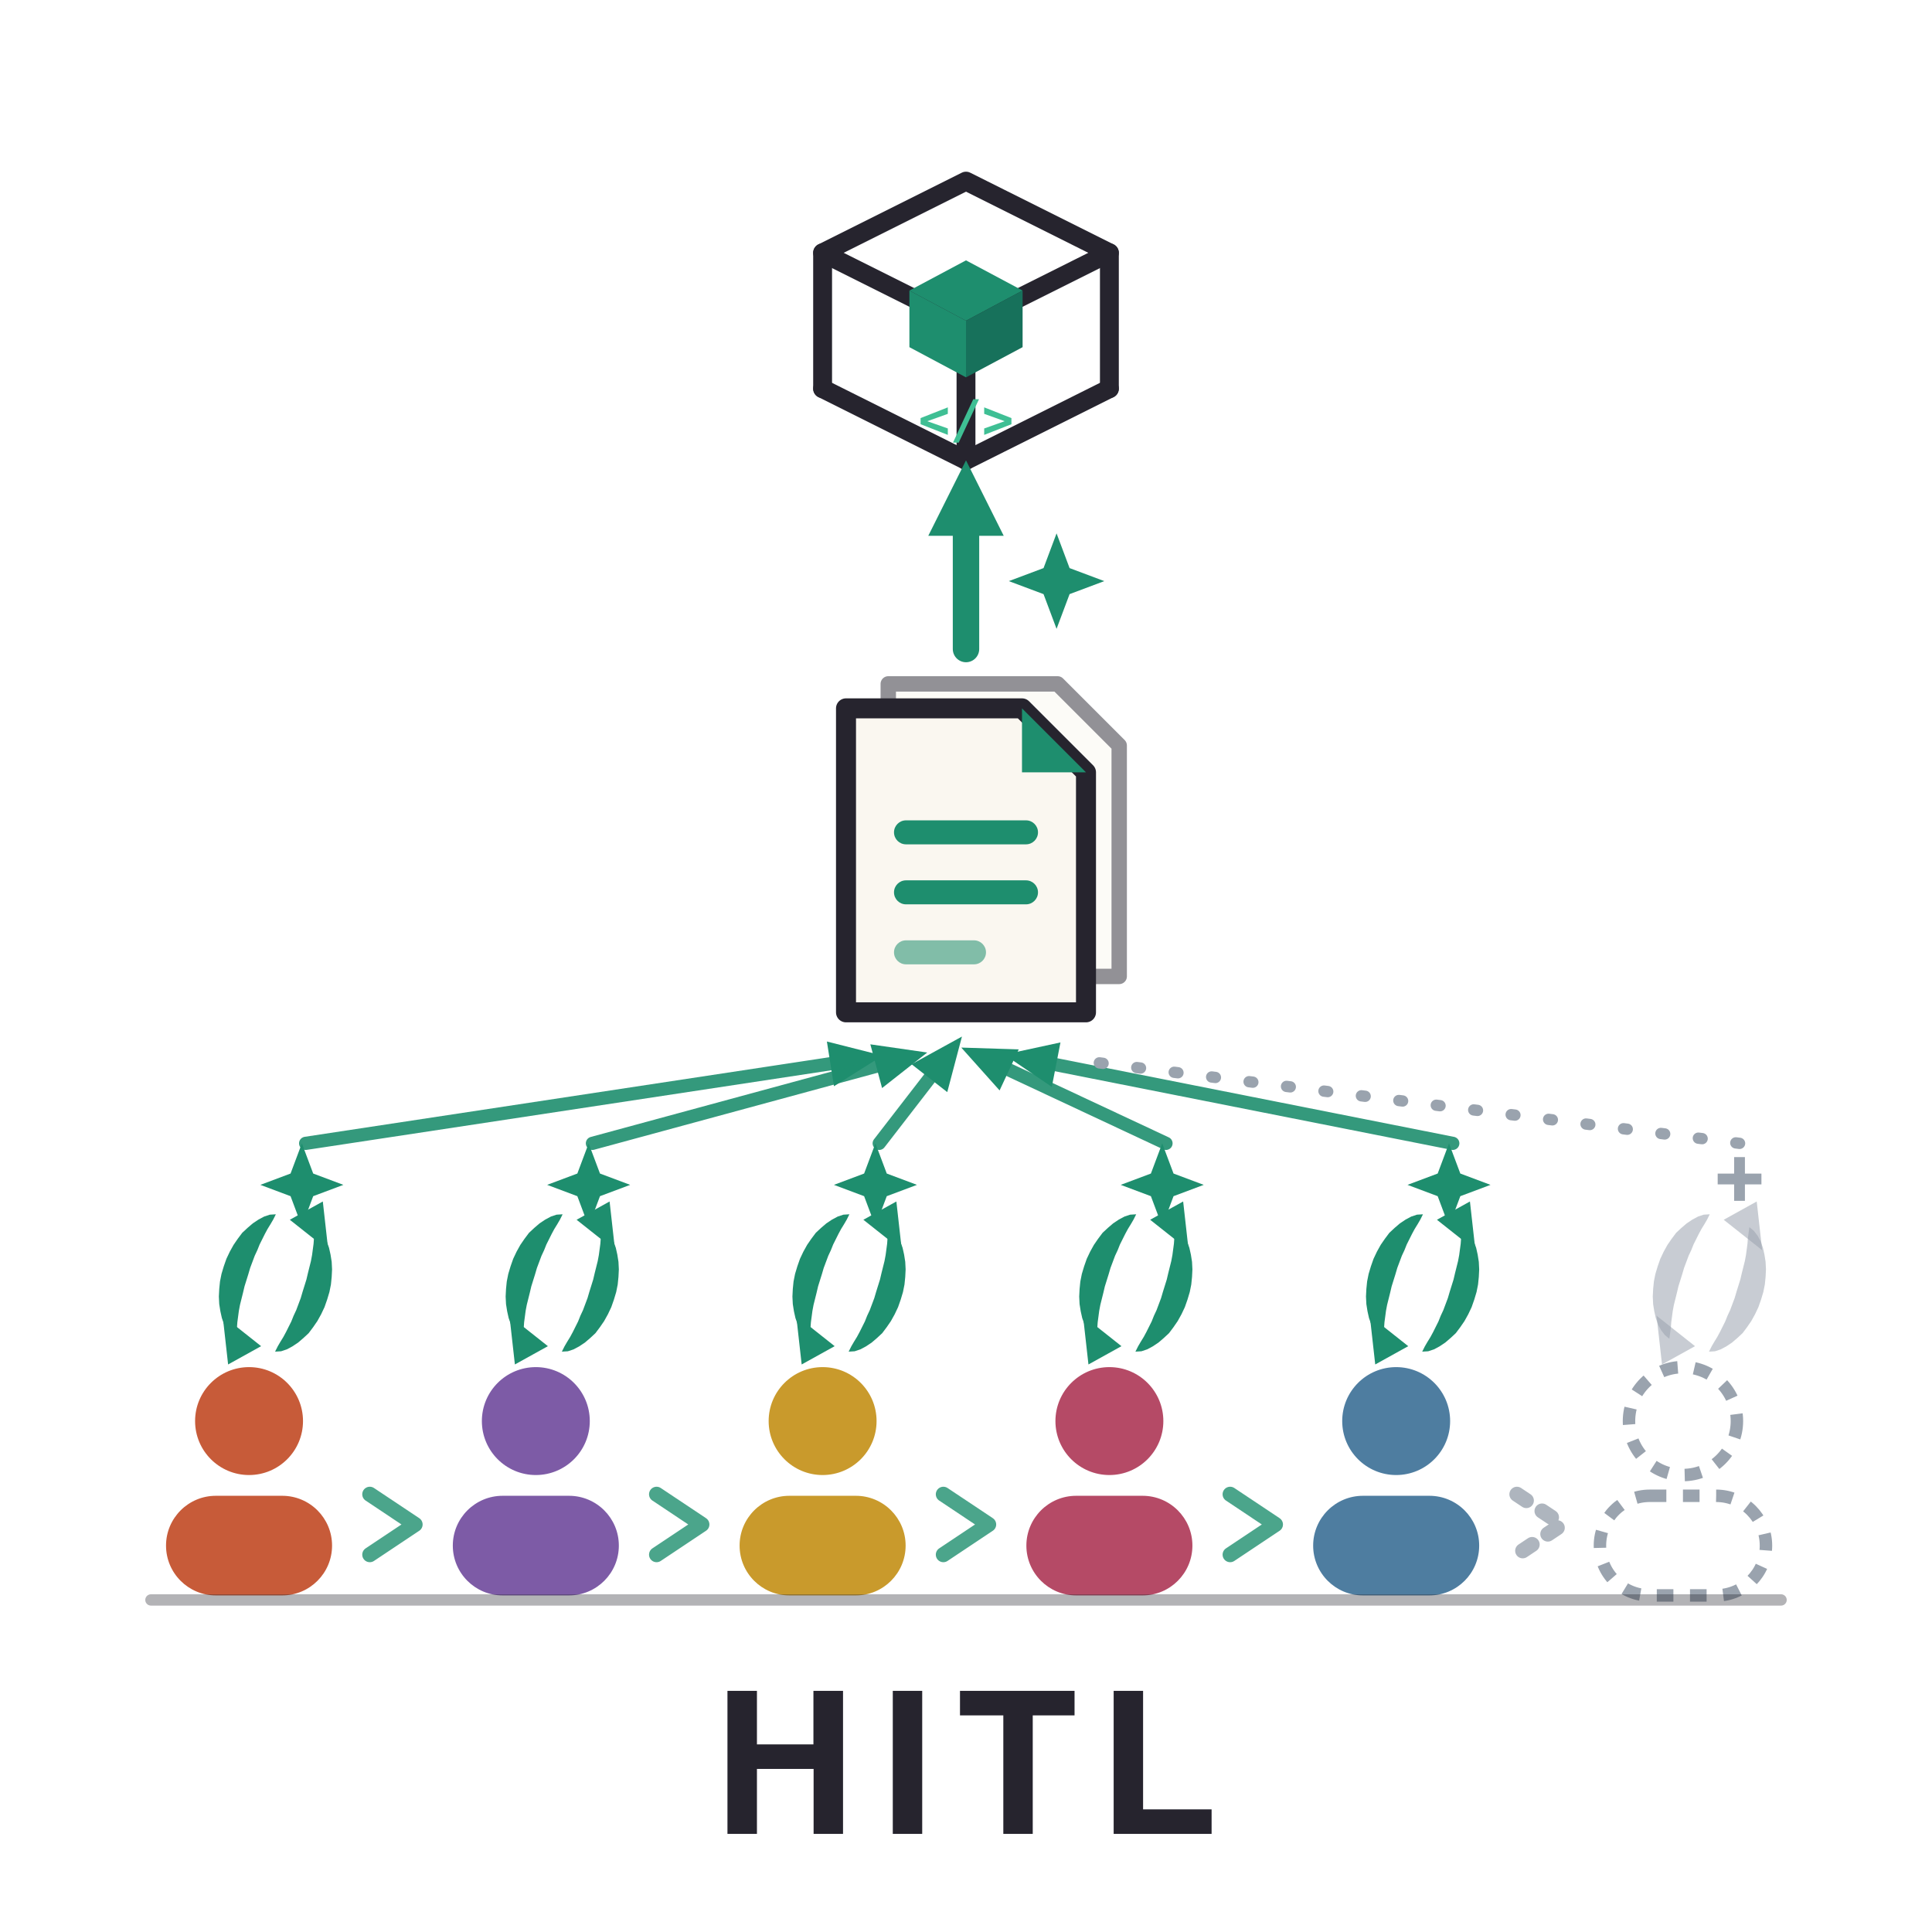
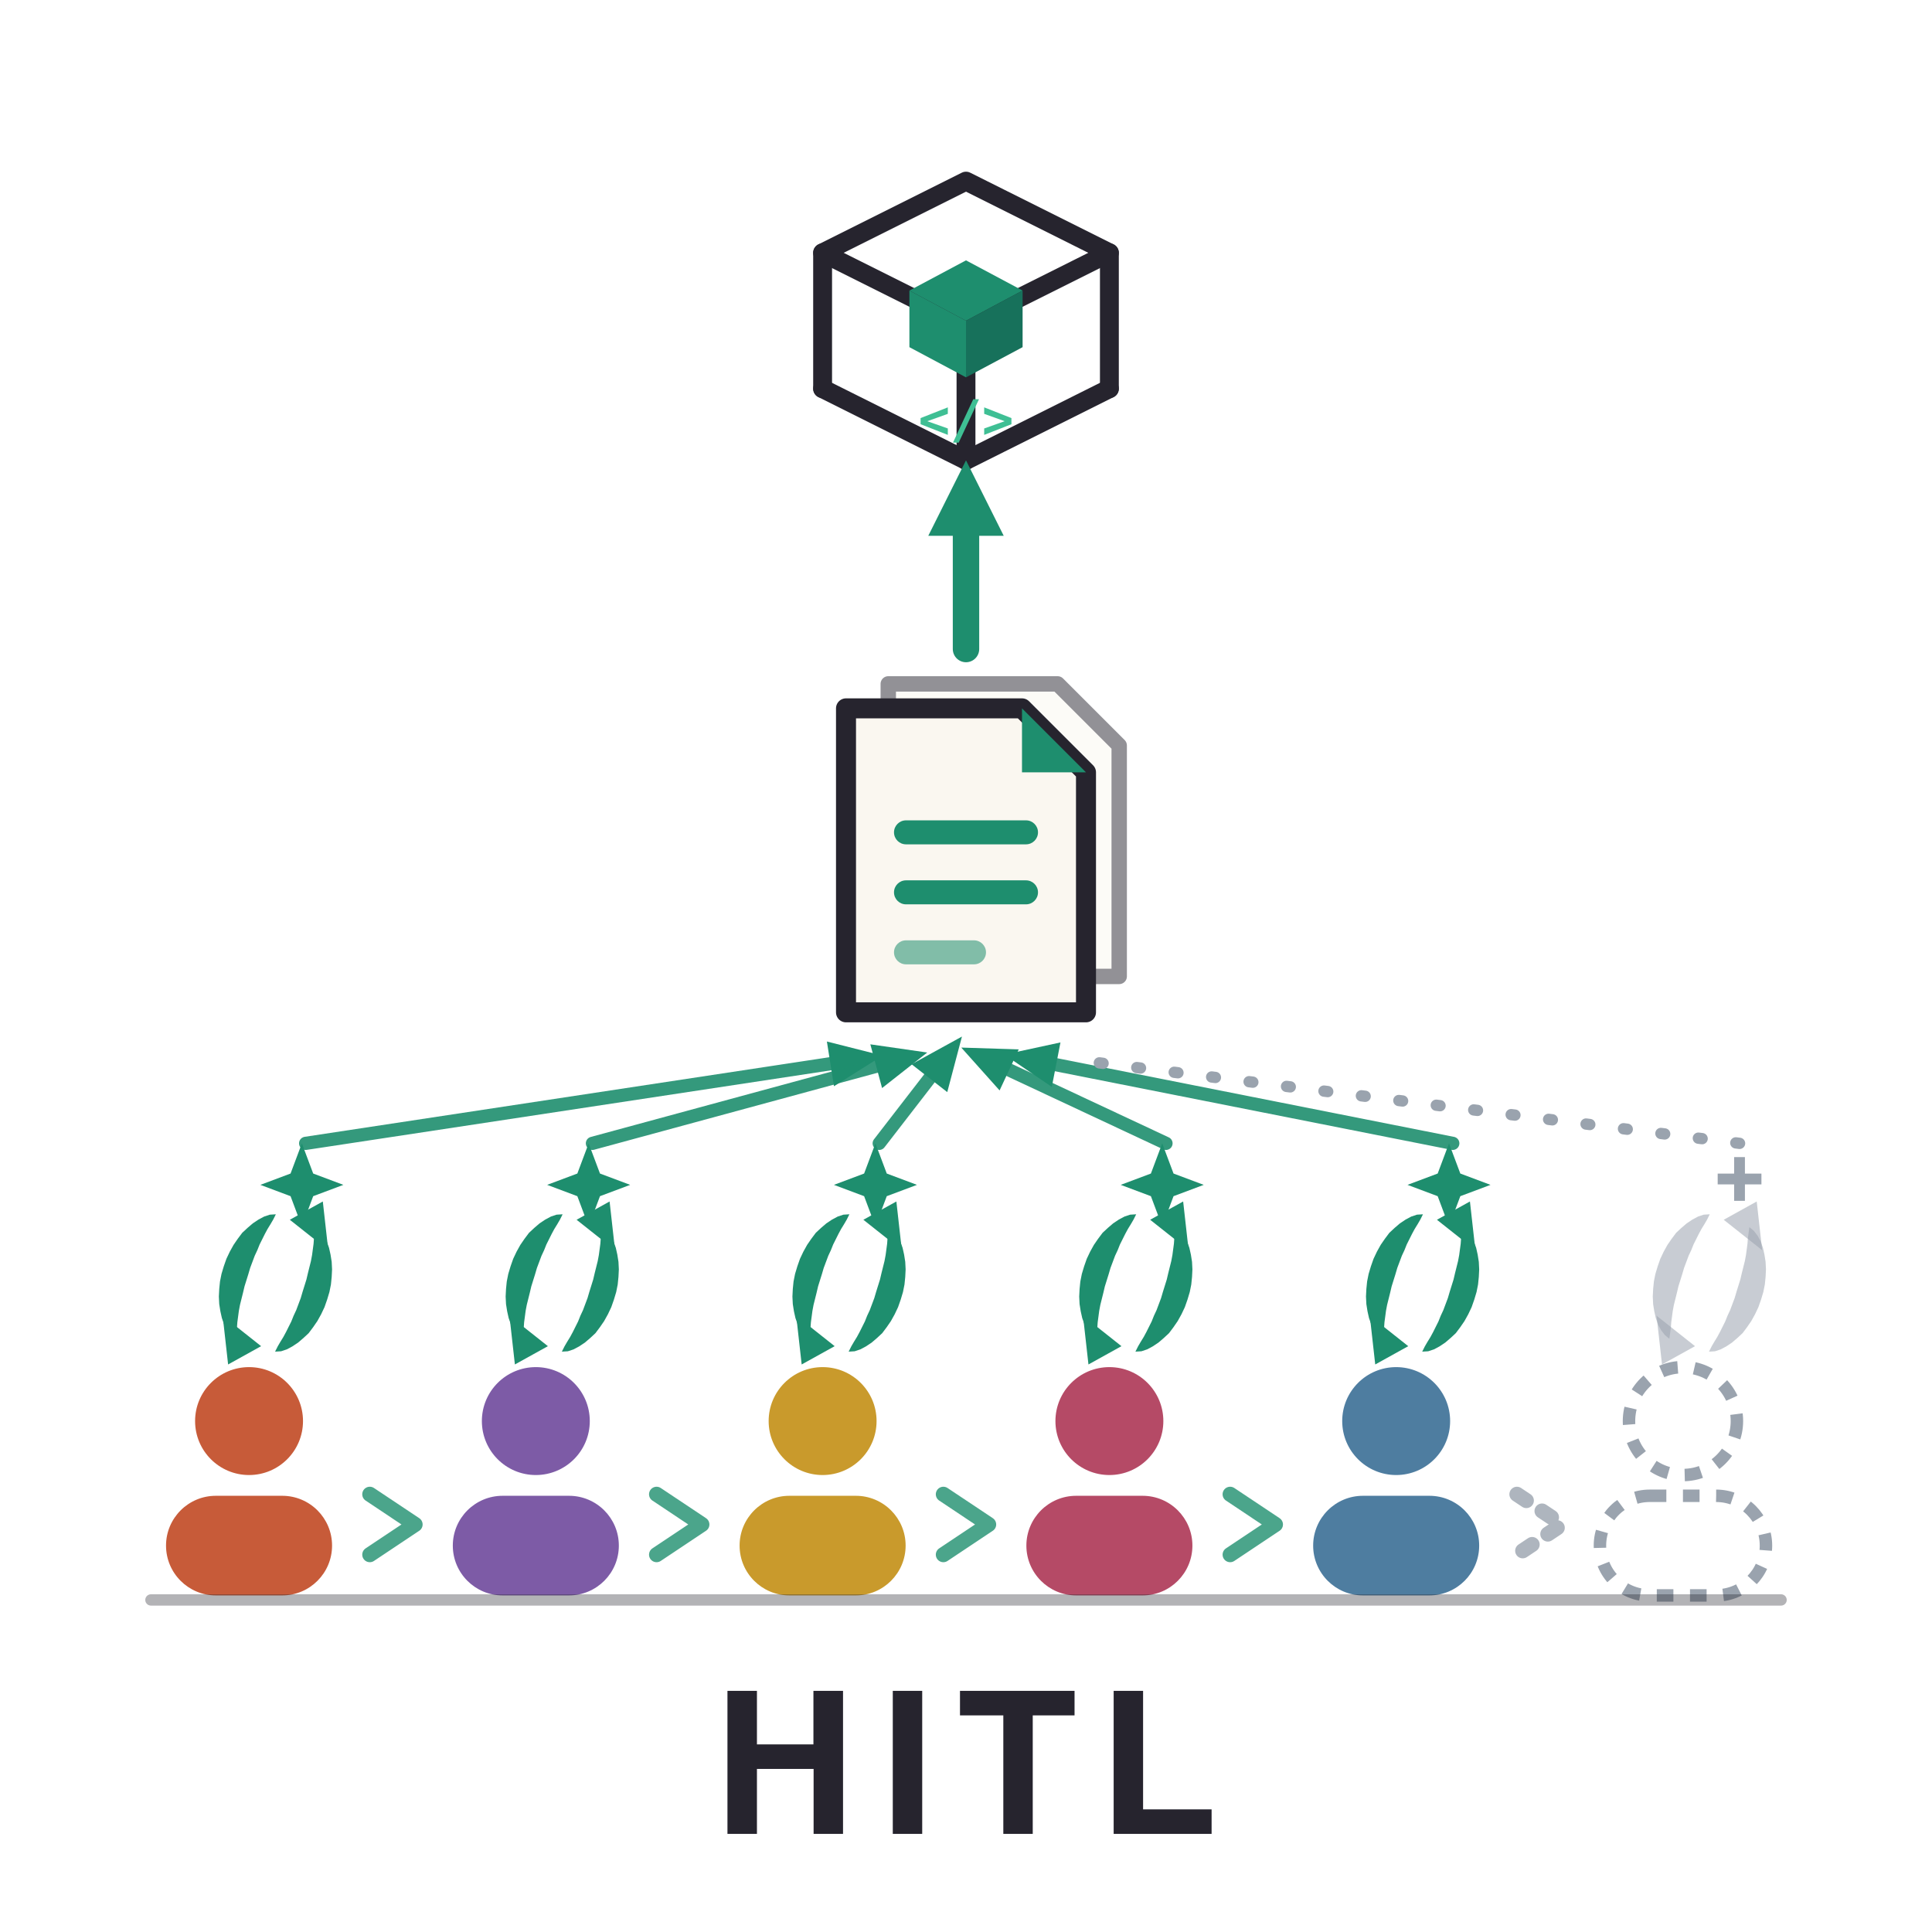
<svg xmlns="http://www.w3.org/2000/svg" width="512" height="512" viewBox="0 0 512 512">
  <g transform="translate(256,128)">
    <g fill="none" stroke="#26242E" stroke-width="5" stroke-linejoin="round" stroke-linecap="round">
      <polygon points="0,-80 38,-61 0,-42 -38,-61" />
      <line x1="-38" y1="-61" x2="-38" y2="-25" />
      <line x1="38" y1="-61" x2="38" y2="-25" />
      <line x1="0" y1="-42" x2="0" y2="-6" />
      <polyline points="-38,-25 0,-6 38,-25" />
    </g>
    <polygon points="0,-59 15,-51 0,-43 -15,-51" fill="#1E8E6E" />
    <polygon points="-15,-51 0,-43 0,-28 -15,-36" fill="#1E8E6E" />
    <polygon points="15,-51 0,-43 0,-28 15,-36" fill="#17715B" />
    <text x="0" y="-12" text-anchor="middle" font-family="Menlo, Consolas, monospace" font-weight="bold" font-size="14" fill="#3FBF94">&lt;/&gt;</text>
  </g>
  <line x1="256" y1="172" x2="256" y2="140" stroke="#1E8E6E" stroke-width="7" stroke-linecap="round" />
  <polygon points="12,0 -8,10 -8,-10" fill="#1E8E6E" transform="translate(256,134) rotate(-90)" />
-   <path transform="translate(280,154) scale(1.15)" fill="#1E8E6E" d="M0,-11 L3,-3 L11,0 L3,3 L0,11 L-3,3 L-11,0 L-3,-3 Z" />
  <g transform="translate(256,228)">
    <g transform="translate(10,-8) scale(1.02)" opacity="0.5">
      <path d="M -30 -38 L 14 -38 L 30 -22 L 30 38 L -30 38 Z" fill="#FAF7F0" stroke="#26242E" stroke-width="4" stroke-linejoin="round" />
    </g>
    <g transform="scale(1.06)">
      <path d="M -30 -38 L 14 -38 L 30 -22 L 30 38 L -30 38 Z" fill="#FAF7F0" stroke="#26242E" stroke-width="5" stroke-linejoin="round" />
      <path d="M 14 -38 L 14 -22 L 30 -22 Z" fill="#1E8E6E" />
      <rect x="-18" y="-10" width="36" height="6" rx="3" fill="#1E8E6E" />
      <rect x="-18" y="5" width="36" height="6" rx="3" fill="#1E8E6E" />
      <rect x="-18" y="20" width="23" height="6" rx="3" fill="#1E8E6E" opacity="0.55" />
    </g>
  </g>
  <line x1="81" y1="303" x2="226" y2="281" stroke="#1E8E6E" stroke-width="3.5" stroke-linecap="round" opacity="0.9" />
  <polygon points="8,0 -6,6 -6,-6" fill="#1E8E6E" transform="translate(226,281) rotate(-9)" />
  <g transform="translate(66,392) scale(1.1)" fill="#C75B39">
    <circle cx="0" cy="-14" r="13" />
    <rect x="-20" y="4" width="40" height="24" rx="12" />
  </g>
  <polygon points="72.9,358.2 74.5,358.1 76.0,357.6 77.5,356.8 79.0,355.8 80.4,354.6 81.8,353.3 83.0,351.7 84.1,350.1 85.1,348.3 86.0,346.4 86.7,344.4 87.3,342.4 87.7,340.4 87.9,338.4 88.0,336.4 87.9,334.4 87.6,332.5 87.2,330.7 86.6,329.0 85.8,327.5 84.8,326.2 83.6,325.2 83.6,325.2 83.4,326.7 83.2,328.2 83.1,329.6 82.9,331.1 82.7,332.6 82.4,334.2 82.0,335.8 81.6,337.4 81.2,339.1 80.7,340.7 80.2,342.3 79.7,344.0 79.1,345.6 78.5,347.2 77.8,348.7 77.2,350.2 76.5,351.6 75.8,353.0 75.1,354.3 74.3,355.6 73.6,356.8 72.9,358.2" fill="#1E8E6E" />
  <polygon points="7,0 -5,5 -5,-5" fill="#1E8E6E" transform="translate(83.6,325.2) rotate(61)" />
  <polygon points="73.1,321.8 71.5,321.9 70.0,322.4 68.5,323.2 67.0,324.2 65.6,325.4 64.2,326.7 63.0,328.3 61.9,329.9 60.9,331.7 60.0,333.6 59.3,335.6 58.7,337.6 58.3,339.6 58.1,341.6 58.0,343.6 58.1,345.6 58.4,347.5 58.8,349.3 59.4,351.0 60.2,352.5 61.2,353.8 62.4,354.8 62.4,354.8 62.6,353.3 62.8,351.8 62.9,350.4 63.1,348.9 63.3,347.4 63.6,345.8 64.0,344.2 64.4,342.6 64.8,340.9 65.3,339.3 65.8,337.7 66.3,336.0 66.9,334.4 67.5,332.8 68.2,331.3 68.8,329.8 69.5,328.4 70.2,327.0 70.9,325.7 71.7,324.4 72.4,323.2 73.1,321.8" fill="#1E8E6E" />
  <polygon points="7,0 -5,5 -5,-5" fill="#1E8E6E" transform="translate(62.4,354.8) rotate(-119)" />
  <path transform="translate(80,314) scale(1.0)" fill="#1E8E6E" d="M0,-11 L3,-3 L11,0 L3,3 L0,11 L-3,3 L-11,0 L-3,-3 Z" />
  <line x1="157" y1="303" x2="238" y2="281" stroke="#1E8E6E" stroke-width="3.5" stroke-linecap="round" opacity="0.9" />
  <polygon points="8,0 -6,6 -6,-6" fill="#1E8E6E" transform="translate(238,281) rotate(-15)" />
  <g transform="translate(142,392) scale(1.1)" fill="#7D5BA6">
    <circle cx="0" cy="-14" r="13" />
    <rect x="-20" y="4" width="40" height="24" rx="12" />
  </g>
  <polygon points="148.9,358.2 150.5,358.1 152.0,357.6 153.5,356.8 155.0,355.8 156.4,354.6 157.8,353.3 159.0,351.7 160.1,350.1 161.1,348.3 162.0,346.4 162.7,344.4 163.3,342.4 163.7,340.4 163.9,338.4 164.0,336.4 163.9,334.4 163.6,332.5 163.2,330.7 162.6,329.0 161.8,327.5 160.8,326.2 159.6,325.2 159.6,325.2 159.4,326.7 159.2,328.2 159.1,329.6 158.9,331.1 158.7,332.6 158.4,334.2 158.0,335.8 157.6,337.4 157.2,339.1 156.7,340.7 156.2,342.3 155.7,344.0 155.1,345.6 154.5,347.2 153.8,348.7 153.2,350.2 152.5,351.6 151.8,353.0 151.1,354.3 150.3,355.6 149.6,356.8 148.9,358.2" fill="#1E8E6E" />
  <polygon points="7,0 -5,5 -5,-5" fill="#1E8E6E" transform="translate(159.6,325.2) rotate(61)" />
  <polygon points="149.1,321.8 147.5,321.9 146.0,322.4 144.5,323.2 143.0,324.2 141.6,325.4 140.2,326.7 139.0,328.3 137.9,329.9 136.9,331.7 136.0,333.6 135.3,335.6 134.7,337.6 134.3,339.6 134.1,341.6 134.0,343.6 134.1,345.6 134.4,347.5 134.8,349.3 135.4,351.0 136.2,352.5 137.2,353.8 138.4,354.8 138.4,354.8 138.6,353.3 138.8,351.8 138.9,350.4 139.1,348.9 139.3,347.4 139.6,345.8 140.0,344.2 140.4,342.6 140.8,340.9 141.3,339.3 141.8,337.7 142.3,336.0 142.9,334.4 143.5,332.8 144.2,331.3 144.8,329.8 145.5,328.4 146.2,327.0 146.9,325.7 147.7,324.4 148.4,323.2 149.1,321.8" fill="#1E8E6E" />
  <polygon points="7,0 -5,5 -5,-5" fill="#1E8E6E" transform="translate(138.4,354.8) rotate(-119)" />
  <path transform="translate(156,314) scale(1.0)" fill="#1E8E6E" d="M0,-11 L3,-3 L11,0 L3,3 L0,11 L-3,3 L-11,0 L-3,-3 Z" />
  <line x1="233" y1="303" x2="250" y2="281" stroke="#1E8E6E" stroke-width="3.5" stroke-linecap="round" opacity="0.9" />
  <polygon points="8,0 -6,6 -6,-6" fill="#1E8E6E" transform="translate(250,281) rotate(-52)" />
  <g transform="translate(218,392) scale(1.1)" fill="#C99A2C">
    <circle cx="0" cy="-14" r="13" />
    <rect x="-20" y="4" width="40" height="24" rx="12" />
  </g>
  <polygon points="224.9,358.2 226.5,358.1 228.0,357.6 229.5,356.8 231.0,355.8 232.4,354.6 233.8,353.3 235.0,351.7 236.1,350.1 237.1,348.3 238.0,346.4 238.7,344.4 239.3,342.4 239.7,340.4 239.9,338.4 240.0,336.4 239.9,334.4 239.6,332.5 239.2,330.7 238.6,329.0 237.8,327.5 236.8,326.2 235.6,325.2 235.6,325.2 235.4,326.7 235.2,328.2 235.1,329.6 234.9,331.1 234.7,332.6 234.4,334.2 234.0,335.8 233.6,337.4 233.2,339.1 232.7,340.7 232.2,342.3 231.7,344.0 231.1,345.6 230.5,347.2 229.8,348.7 229.2,350.2 228.5,351.6 227.8,353.0 227.1,354.3 226.3,355.6 225.6,356.8 224.9,358.2" fill="#1E8E6E" />
  <polygon points="7,0 -5,5 -5,-5" fill="#1E8E6E" transform="translate(235.6,325.2) rotate(61)" />
  <polygon points="225.1,321.8 223.5,321.9 222.0,322.4 220.5,323.2 219.0,324.2 217.6,325.4 216.2,326.7 215.0,328.3 213.9,329.9 212.9,331.7 212.0,333.6 211.3,335.6 210.7,337.6 210.3,339.6 210.1,341.6 210.0,343.6 210.1,345.6 210.4,347.5 210.8,349.3 211.4,351.0 212.2,352.5 213.2,353.8 214.4,354.8 214.4,354.8 214.6,353.3 214.8,351.8 214.9,350.4 215.1,348.9 215.3,347.4 215.6,345.8 216.0,344.2 216.4,342.6 216.8,340.9 217.3,339.3 217.8,337.7 218.3,336.0 218.9,334.4 219.5,332.8 220.2,331.3 220.8,329.8 221.5,328.4 222.2,327.0 222.9,325.7 223.7,324.4 224.4,323.2 225.1,321.8" fill="#1E8E6E" />
  <polygon points="7,0 -5,5 -5,-5" fill="#1E8E6E" transform="translate(214.4,354.8) rotate(-119)" />
  <path transform="translate(232,314) scale(1.0)" fill="#1E8E6E" d="M0,-11 L3,-3 L11,0 L3,3 L0,11 L-3,3 L-11,0 L-3,-3 Z" />
  <line x1="309" y1="303" x2="262" y2="281" stroke="#1E8E6E" stroke-width="3.5" stroke-linecap="round" opacity="0.9" />
  <polygon points="8,0 -6,6 -6,-6" fill="#1E8E6E" transform="translate(262,281) rotate(-155)" />
  <g transform="translate(294,392) scale(1.1)" fill="#B54A66">
    <circle cx="0" cy="-14" r="13" />
    <rect x="-20" y="4" width="40" height="24" rx="12" />
  </g>
  <polygon points="300.9,358.2 302.5,358.1 304.0,357.6 305.5,356.8 307.0,355.8 308.4,354.6 309.8,353.3 311.0,351.7 312.1,350.1 313.1,348.3 314.0,346.4 314.7,344.4 315.3,342.4 315.7,340.4 315.9,338.4 316.0,336.4 315.9,334.4 315.6,332.5 315.2,330.7 314.6,329.0 313.8,327.5 312.8,326.2 311.6,325.2 311.6,325.2 311.4,326.7 311.2,328.2 311.1,329.6 310.9,331.1 310.7,332.6 310.4,334.2 310.0,335.8 309.6,337.4 309.2,339.1 308.7,340.7 308.2,342.3 307.7,344.0 307.1,345.6 306.5,347.2 305.8,348.7 305.2,350.2 304.5,351.6 303.8,353.0 303.1,354.3 302.3,355.6 301.6,356.8 300.9,358.2" fill="#1E8E6E" />
  <polygon points="7,0 -5,5 -5,-5" fill="#1E8E6E" transform="translate(311.6,325.2) rotate(61)" />
  <polygon points="301.1,321.8 299.5,321.9 298.0,322.4 296.5,323.2 295.0,324.2 293.6,325.4 292.2,326.7 291.0,328.3 289.9,329.9 288.9,331.7 288.0,333.6 287.3,335.6 286.7,337.6 286.3,339.6 286.1,341.6 286.0,343.6 286.1,345.6 286.4,347.5 286.8,349.3 287.4,351.0 288.2,352.5 289.2,353.8 290.4,354.8 290.4,354.8 290.6,353.3 290.8,351.8 290.9,350.4 291.1,348.9 291.3,347.4 291.6,345.8 292.0,344.2 292.4,342.6 292.8,340.9 293.3,339.3 293.8,337.7 294.3,336.0 294.9,334.4 295.5,332.8 296.2,331.3 296.8,329.8 297.5,328.4 298.2,327.0 298.9,325.7 299.7,324.4 300.4,323.2 301.1,321.8" fill="#1E8E6E" />
  <polygon points="7,0 -5,5 -5,-5" fill="#1E8E6E" transform="translate(290.4,354.8) rotate(-119)" />
  <path transform="translate(308,314) scale(1.0)" fill="#1E8E6E" d="M0,-11 L3,-3 L11,0 L3,3 L0,11 L-3,3 L-11,0 L-3,-3 Z" />
  <line x1="385" y1="303" x2="274" y2="281" stroke="#1E8E6E" stroke-width="3.5" stroke-linecap="round" opacity="0.9" />
  <polygon points="8,0 -6,6 -6,-6" fill="#1E8E6E" transform="translate(274,281) rotate(-169)" />
  <g transform="translate(370,392) scale(1.1)" fill="#4E7DA0">
    <circle cx="0" cy="-14" r="13" />
    <rect x="-20" y="4" width="40" height="24" rx="12" />
  </g>
  <polygon points="376.9,358.2 378.5,358.1 380.0,357.6 381.5,356.8 383.0,355.8 384.4,354.6 385.8,353.3 387.0,351.7 388.1,350.1 389.1,348.3 390.0,346.4 390.7,344.4 391.3,342.4 391.7,340.4 391.9,338.4 392.0,336.4 391.9,334.4 391.6,332.5 391.2,330.7 390.6,329.0 389.8,327.5 388.8,326.2 387.6,325.2 387.6,325.2 387.4,326.7 387.2,328.2 387.1,329.6 386.9,331.1 386.7,332.6 386.4,334.2 386.0,335.8 385.6,337.4 385.2,339.1 384.7,340.7 384.2,342.3 383.7,344.0 383.1,345.6 382.5,347.2 381.8,348.7 381.2,350.2 380.5,351.6 379.8,353.0 379.1,354.3 378.3,355.6 377.6,356.8 376.9,358.2" fill="#1E8E6E" />
  <polygon points="7,0 -5,5 -5,-5" fill="#1E8E6E" transform="translate(387.6,325.2) rotate(61)" />
  <polygon points="377.1,321.8 375.5,321.9 374.0,322.4 372.5,323.2 371.0,324.2 369.6,325.4 368.2,326.7 367.0,328.3 365.9,329.9 364.9,331.7 364.0,333.6 363.3,335.6 362.7,337.6 362.3,339.6 362.1,341.6 362.0,343.6 362.1,345.6 362.4,347.5 362.8,349.3 363.4,351.0 364.2,352.5 365.2,353.8 366.4,354.8 366.4,354.8 366.6,353.3 366.8,351.8 366.9,350.4 367.1,348.9 367.3,347.4 367.6,345.8 368.0,344.2 368.4,342.6 368.8,340.9 369.3,339.3 369.8,337.7 370.3,336.0 370.9,334.4 371.5,332.8 372.2,331.3 372.8,329.8 373.5,328.4 374.2,327.0 374.9,325.7 375.7,324.4 376.4,323.2 377.1,321.8" fill="#1E8E6E" />
  <polygon points="7,0 -5,5 -5,-5" fill="#1E8E6E" transform="translate(366.4,354.8) rotate(-119)" />
  <path transform="translate(384,314) scale(1.0)" fill="#1E8E6E" d="M0,-11 L3,-3 L11,0 L3,3 L0,11 L-3,3 L-11,0 L-3,-3 Z" />
  <line x1="461" y1="303" x2="286" y2="281" stroke="#9AA3AE" stroke-width="3" stroke-linecap="round" stroke-dasharray="1 9" />
  <g transform="translate(446,392) scale(1.1)" fill="none" stroke="#9AA3AE" stroke-width="3" stroke-dasharray="4 4">
    <circle cx="0" cy="-14" r="13" />
    <rect x="-20" y="4" width="40" height="24" rx="12" />
  </g>
  <polygon points="452.9,358.2 454.5,358.1 456.0,357.6 457.5,356.8 459.0,355.8 460.4,354.6 461.8,353.3 463.0,351.7 464.1,350.1 465.1,348.3 466.0,346.4 466.7,344.4 467.3,342.4 467.7,340.4 467.9,338.4 468.0,336.4 467.9,334.4 467.6,332.5 467.2,330.7 466.6,329.0 465.8,327.5 464.8,326.2 463.6,325.2 463.6,325.2 463.4,326.7 463.2,328.2 463.1,329.6 462.9,331.1 462.7,332.6 462.4,334.2 462.0,335.8 461.6,337.4 461.2,339.1 460.7,340.7 460.2,342.3 459.7,344.0 459.1,345.6 458.5,347.2 457.8,348.7 457.2,350.2 456.5,351.6 455.8,353.0 455.1,354.3 454.3,355.6 453.6,356.8 452.9,358.2" fill="#9AA3AE" opacity="0.55" />
  <polygon points="7,0 -5,5 -5,-5" fill="#9AA3AE" opacity="0.55" transform="translate(463.6,325.2) rotate(61)" />
  <polygon points="453.1,321.8 451.5,321.9 450.0,322.4 448.5,323.2 447.0,324.2 445.6,325.4 444.2,326.7 443.0,328.3 441.9,329.9 440.9,331.7 440.0,333.6 439.3,335.6 438.7,337.6 438.3,339.6 438.1,341.6 438.0,343.6 438.1,345.6 438.4,347.5 438.8,349.3 439.4,351.0 440.2,352.5 441.2,353.8 442.4,354.8 442.4,354.8 442.6,353.3 442.8,351.8 442.9,350.4 443.1,348.9 443.3,347.4 443.6,345.8 444.0,344.2 444.4,342.6 444.8,340.9 445.3,339.3 445.8,337.7 446.3,336.0 446.9,334.4 447.5,332.8 448.2,331.3 448.8,329.8 449.5,328.4 450.2,327.0 450.9,325.7 451.7,324.4 452.4,323.2 453.1,321.8" fill="#9AA3AE" opacity="0.55" />
  <polygon points="7,0 -5,5 -5,-5" fill="#9AA3AE" opacity="0.55" transform="translate(442.4,354.8) rotate(-119)" />
  <text x="454" y="318" font-family="'Helvetica Neue', Helvetica, Arial, sans-serif" font-weight="700" font-size="24" fill="#9AA3AE">+</text>
  <polyline points="98,396 110,404 98,412" fill="none" stroke="#1E8E6E" stroke-width="4" stroke-linecap="round" stroke-linejoin="round" opacity="0.8" />
  <polyline points="174,396 186,404 174,412" fill="none" stroke="#1E8E6E" stroke-width="4" stroke-linecap="round" stroke-linejoin="round" opacity="0.8" />
  <polyline points="250,396 262,404 250,412" fill="none" stroke="#1E8E6E" stroke-width="4" stroke-linecap="round" stroke-linejoin="round" opacity="0.8" />
  <polyline points="326,396 338,404 326,412" fill="none" stroke="#1E8E6E" stroke-width="4" stroke-linecap="round" stroke-linejoin="round" opacity="0.8" />
  <polyline points="402,396 414,404 402,412" fill="none" stroke="#9AA3AE" stroke-width="4" stroke-linecap="round" stroke-linejoin="round" stroke-dasharray="3 5" opacity="0.8" />
  <line x1="40" y1="424" x2="472" y2="424" stroke="#26242E" stroke-width="3" stroke-linecap="round" opacity="0.35" />
  <text x="256" y="486" text-anchor="middle" font-family="'Helvetica Neue', Helvetica, Arial, sans-serif" font-weight="800" font-size="52" letter-spacing="6" fill="#26242E">HITL</text>
</svg>
